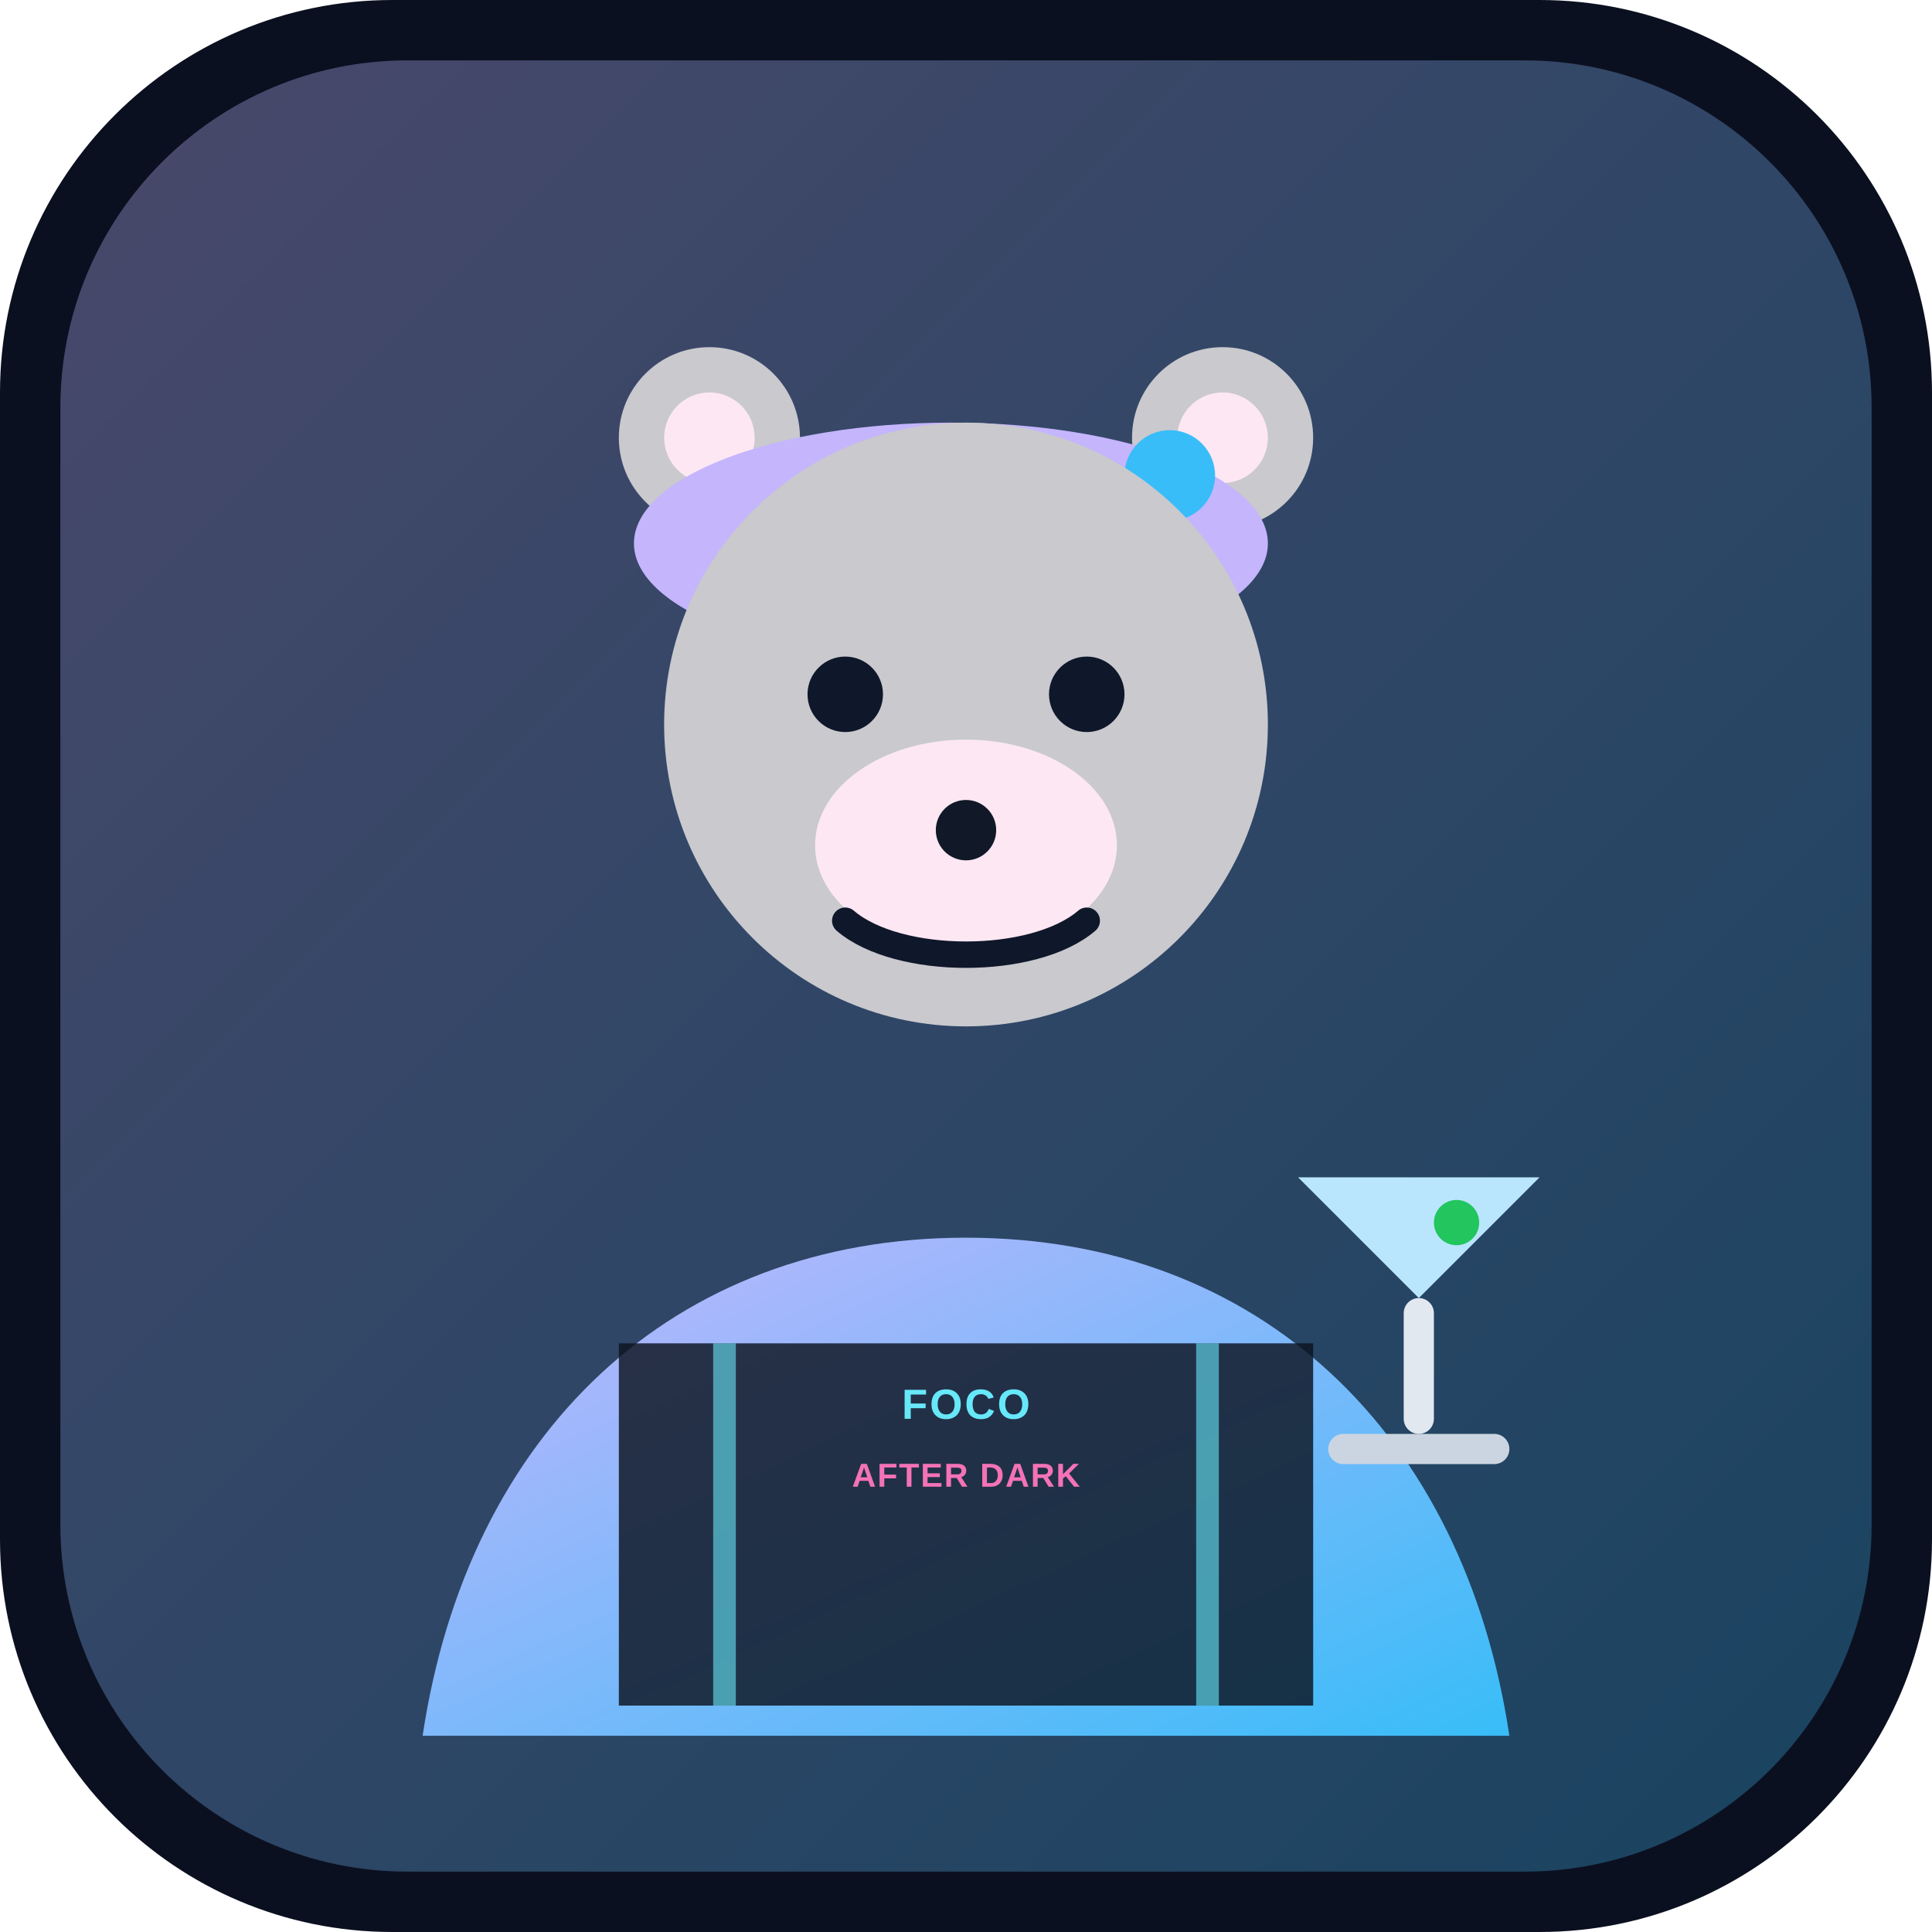
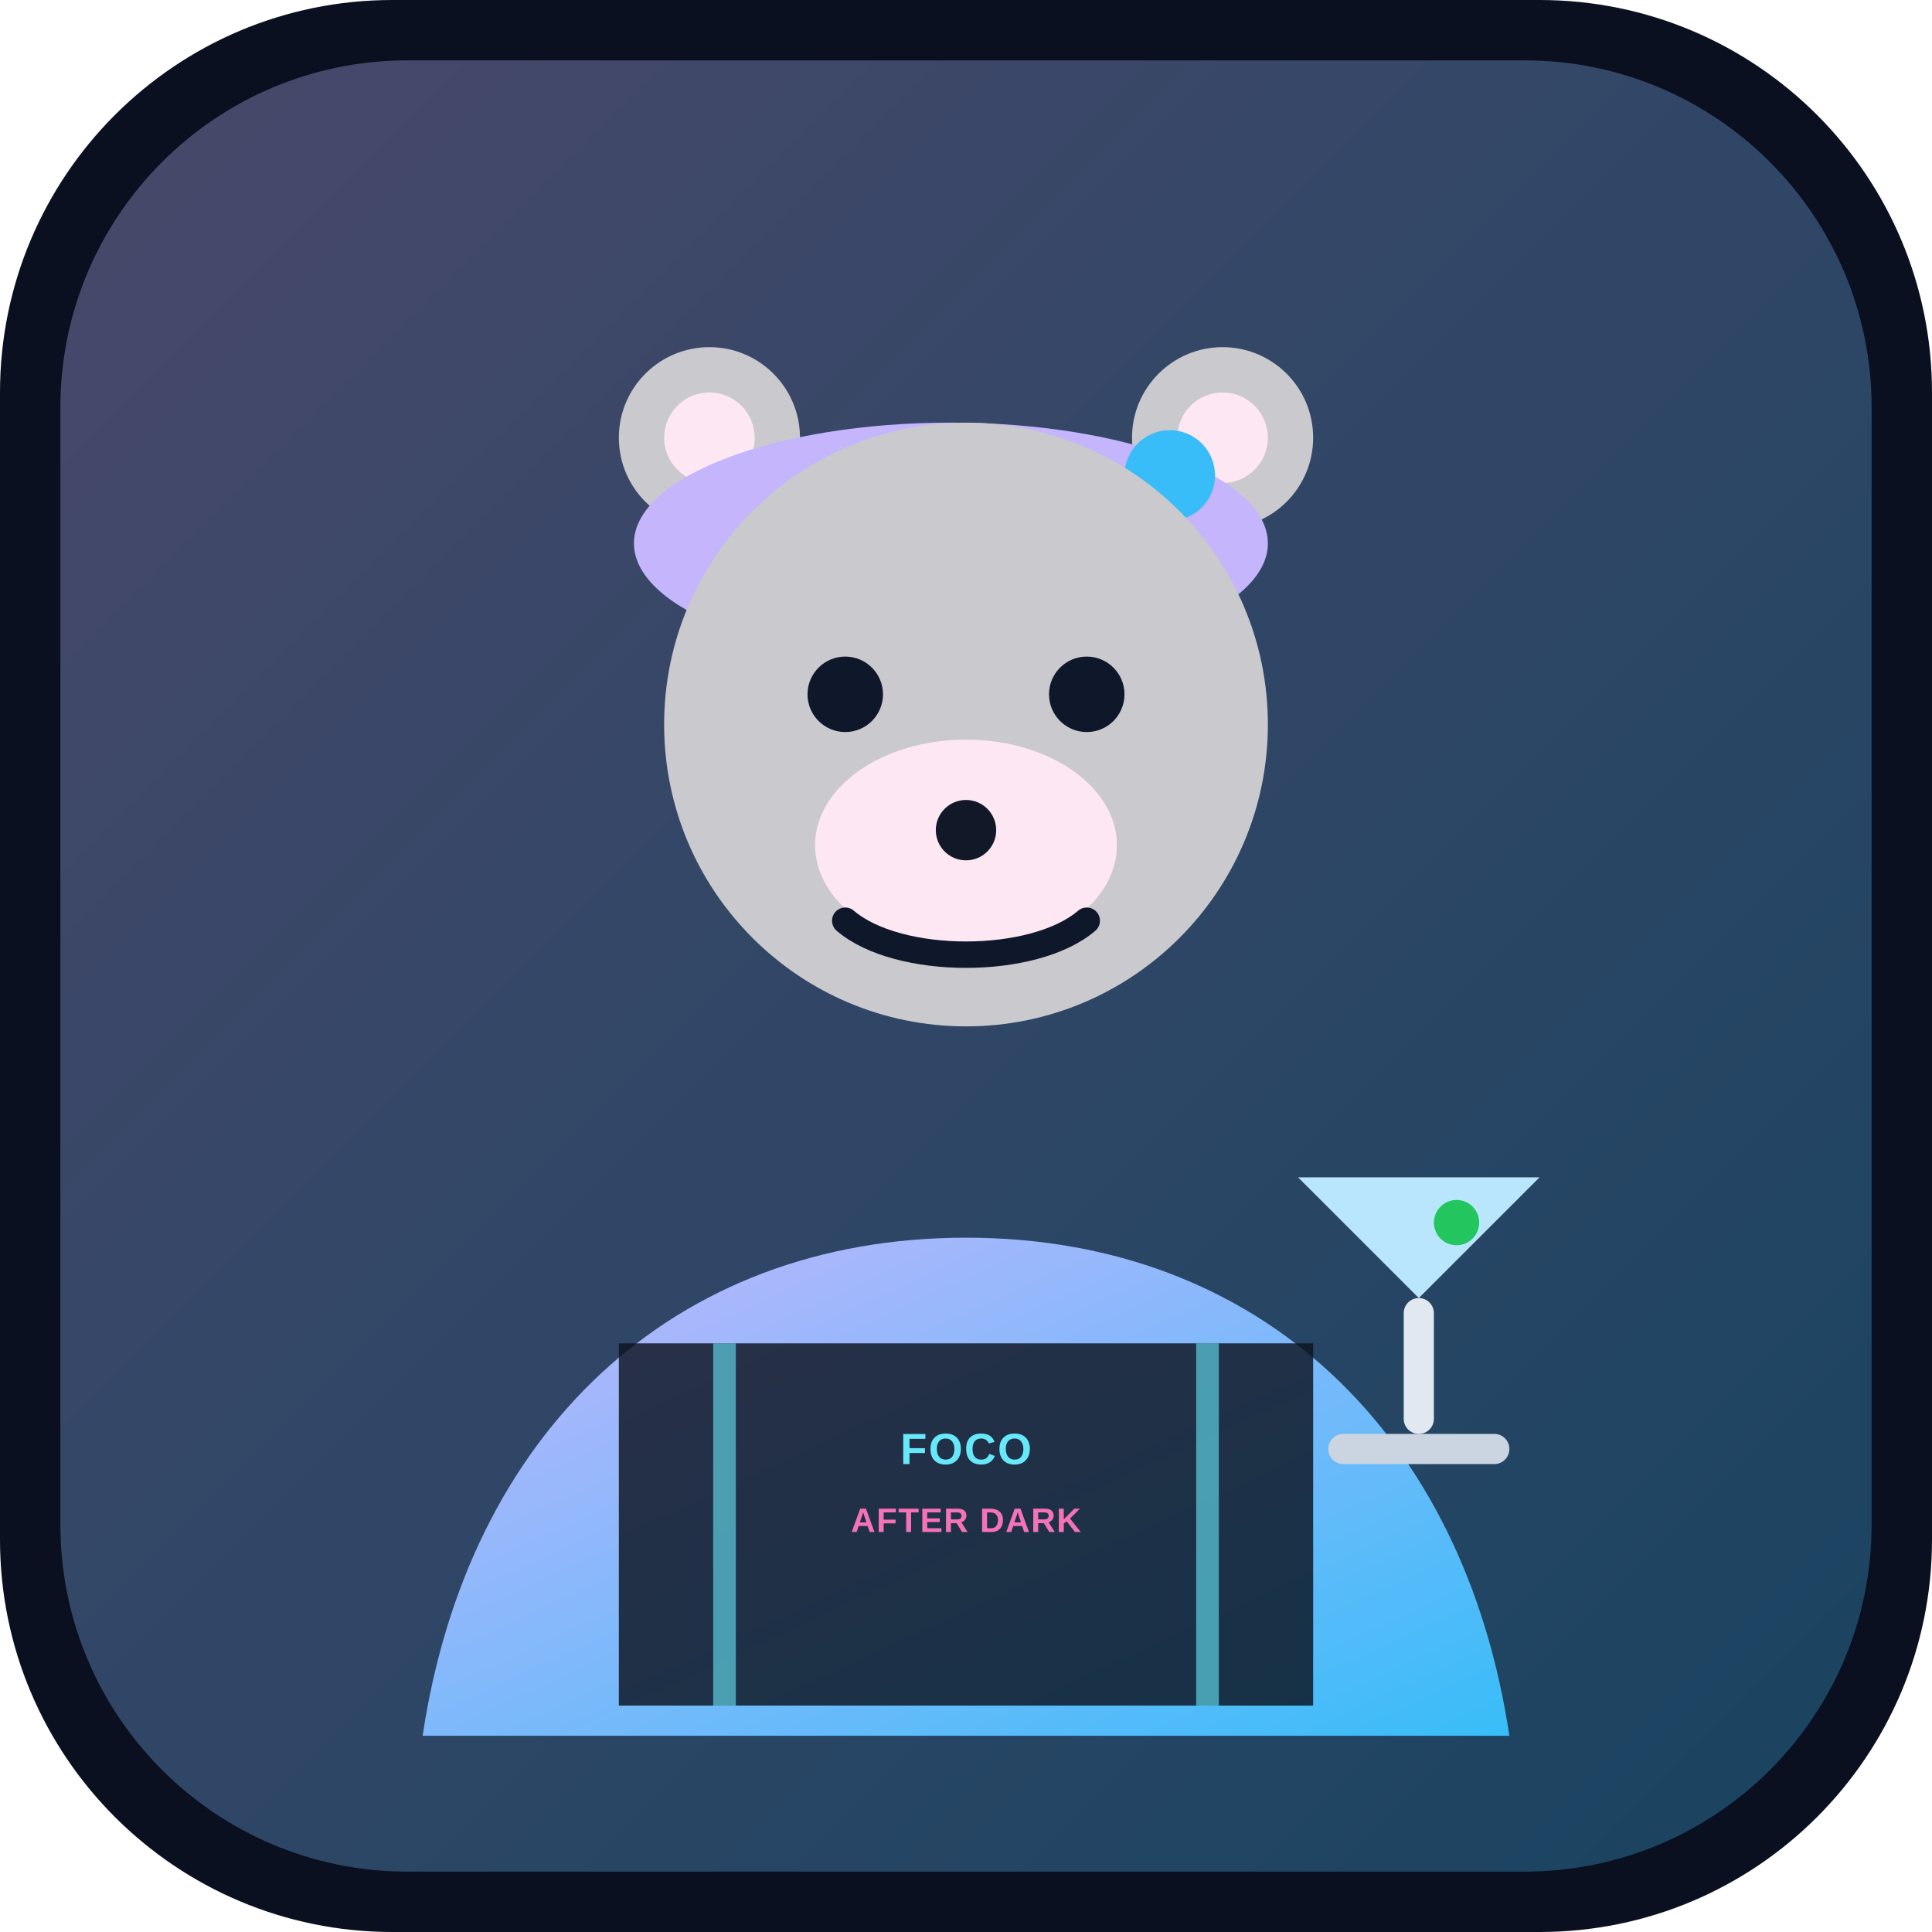
<svg xmlns="http://www.w3.org/2000/svg" viewBox="0 0 256 256" role="img" aria-label="Cocktail Koala">
  <defs>
    <linearGradient id="bg" x1="0" y1="0" x2="1" y2="1">
      <stop offset="0%" stop-color="#c4b5fd" stop-opacity="0.34" />
      <stop offset="100%" stop-color="#38bdf8" stop-opacity="0.30" />
    </linearGradient>
    <linearGradient id="shirt" x1="0" y1="0" x2="1" y2="1">
      <stop offset="0%" stop-color="#c4b5fd" />
      <stop offset="100%" stop-color="#38bdf8" />
    </linearGradient>
  </defs>
  <rect width="256" height="256" rx="52" fill="#0b1020" />
  <rect x="8" y="8" width="240" height="240" rx="46" fill="url(#bg)" />
  <circle cx="94" cy="58" r="12" fill="#c9c9ce" />
  <circle cx="162" cy="58" r="12" fill="#c9c9ce" />
  <circle cx="94" cy="58" r="6" fill="#fce7f3" />
  <circle cx="162" cy="58" r="6" fill="#fce7f3" />
  <ellipse cx="126" cy="72" rx="42" ry="16" fill="#c4b5fd" />
  <circle cx="155" cy="63" r="6" fill="#38bdf8" />
  <circle cx="128" cy="96" r="40" fill="#c9c9ce" />
  <ellipse cx="128" cy="112" rx="20" ry="14" fill="#fce7f3" />
  <circle cx="112" cy="92" r="5" fill="#0f172a" />
  <circle cx="144" cy="92" r="5" fill="#0f172a" />
  <circle cx="128" cy="110" r="4" fill="#111827" />
  <path d="M112 122c7 6 25 6 32 0" fill="none" stroke="#0f172a" stroke-width="3.5" stroke-linecap="round" />
  <path d="M56 230c6-40 33-66 72-66s66 26 72 66" fill="url(#shirt)" />
  <path d="M82 178h92v48H82z" fill="#0b1220" opacity="0.82" />
  <path d="M96 178v48M160 178v48" stroke="#67e8f9" stroke-width="3" opacity="0.6" />
-   <text x="128" y="188" text-anchor="middle" font-family="Arial, sans-serif" font-size="5.6" font-weight="700" fill="#67e8f9" letter-spacing="0.28">FOCO</text>
-   <text x="128" y="197" text-anchor="middle" font-family="Arial, sans-serif" font-size="4.4" font-weight="700" fill="#f472b6" letter-spacing="0.18">AFTER DARK</text>
+   <text x="128" y="194" text-anchor="middle" font-family="Arial, sans-serif" font-size="5.8" font-weight="700" fill="#67e8f9" letter-spacing="0.22">FOCO</text>
+   <text x="128" y="203" text-anchor="middle" font-family="Arial, sans-serif" font-size="4.5" font-weight="700" fill="#f472b6" letter-spacing="0.14">AFTER DARK</text>
  <path d="M172 156h32l-16 16z" fill="#bae6fd" />
  <rect x="186" y="172" width="4" height="18" rx="2" fill="#e2e8f0" />
  <rect x="176" y="190" width="24" height="4" rx="2" fill="#cbd5e1" />
  <circle cx="193" cy="162" r="3" fill="#22c55e" />
</svg>
